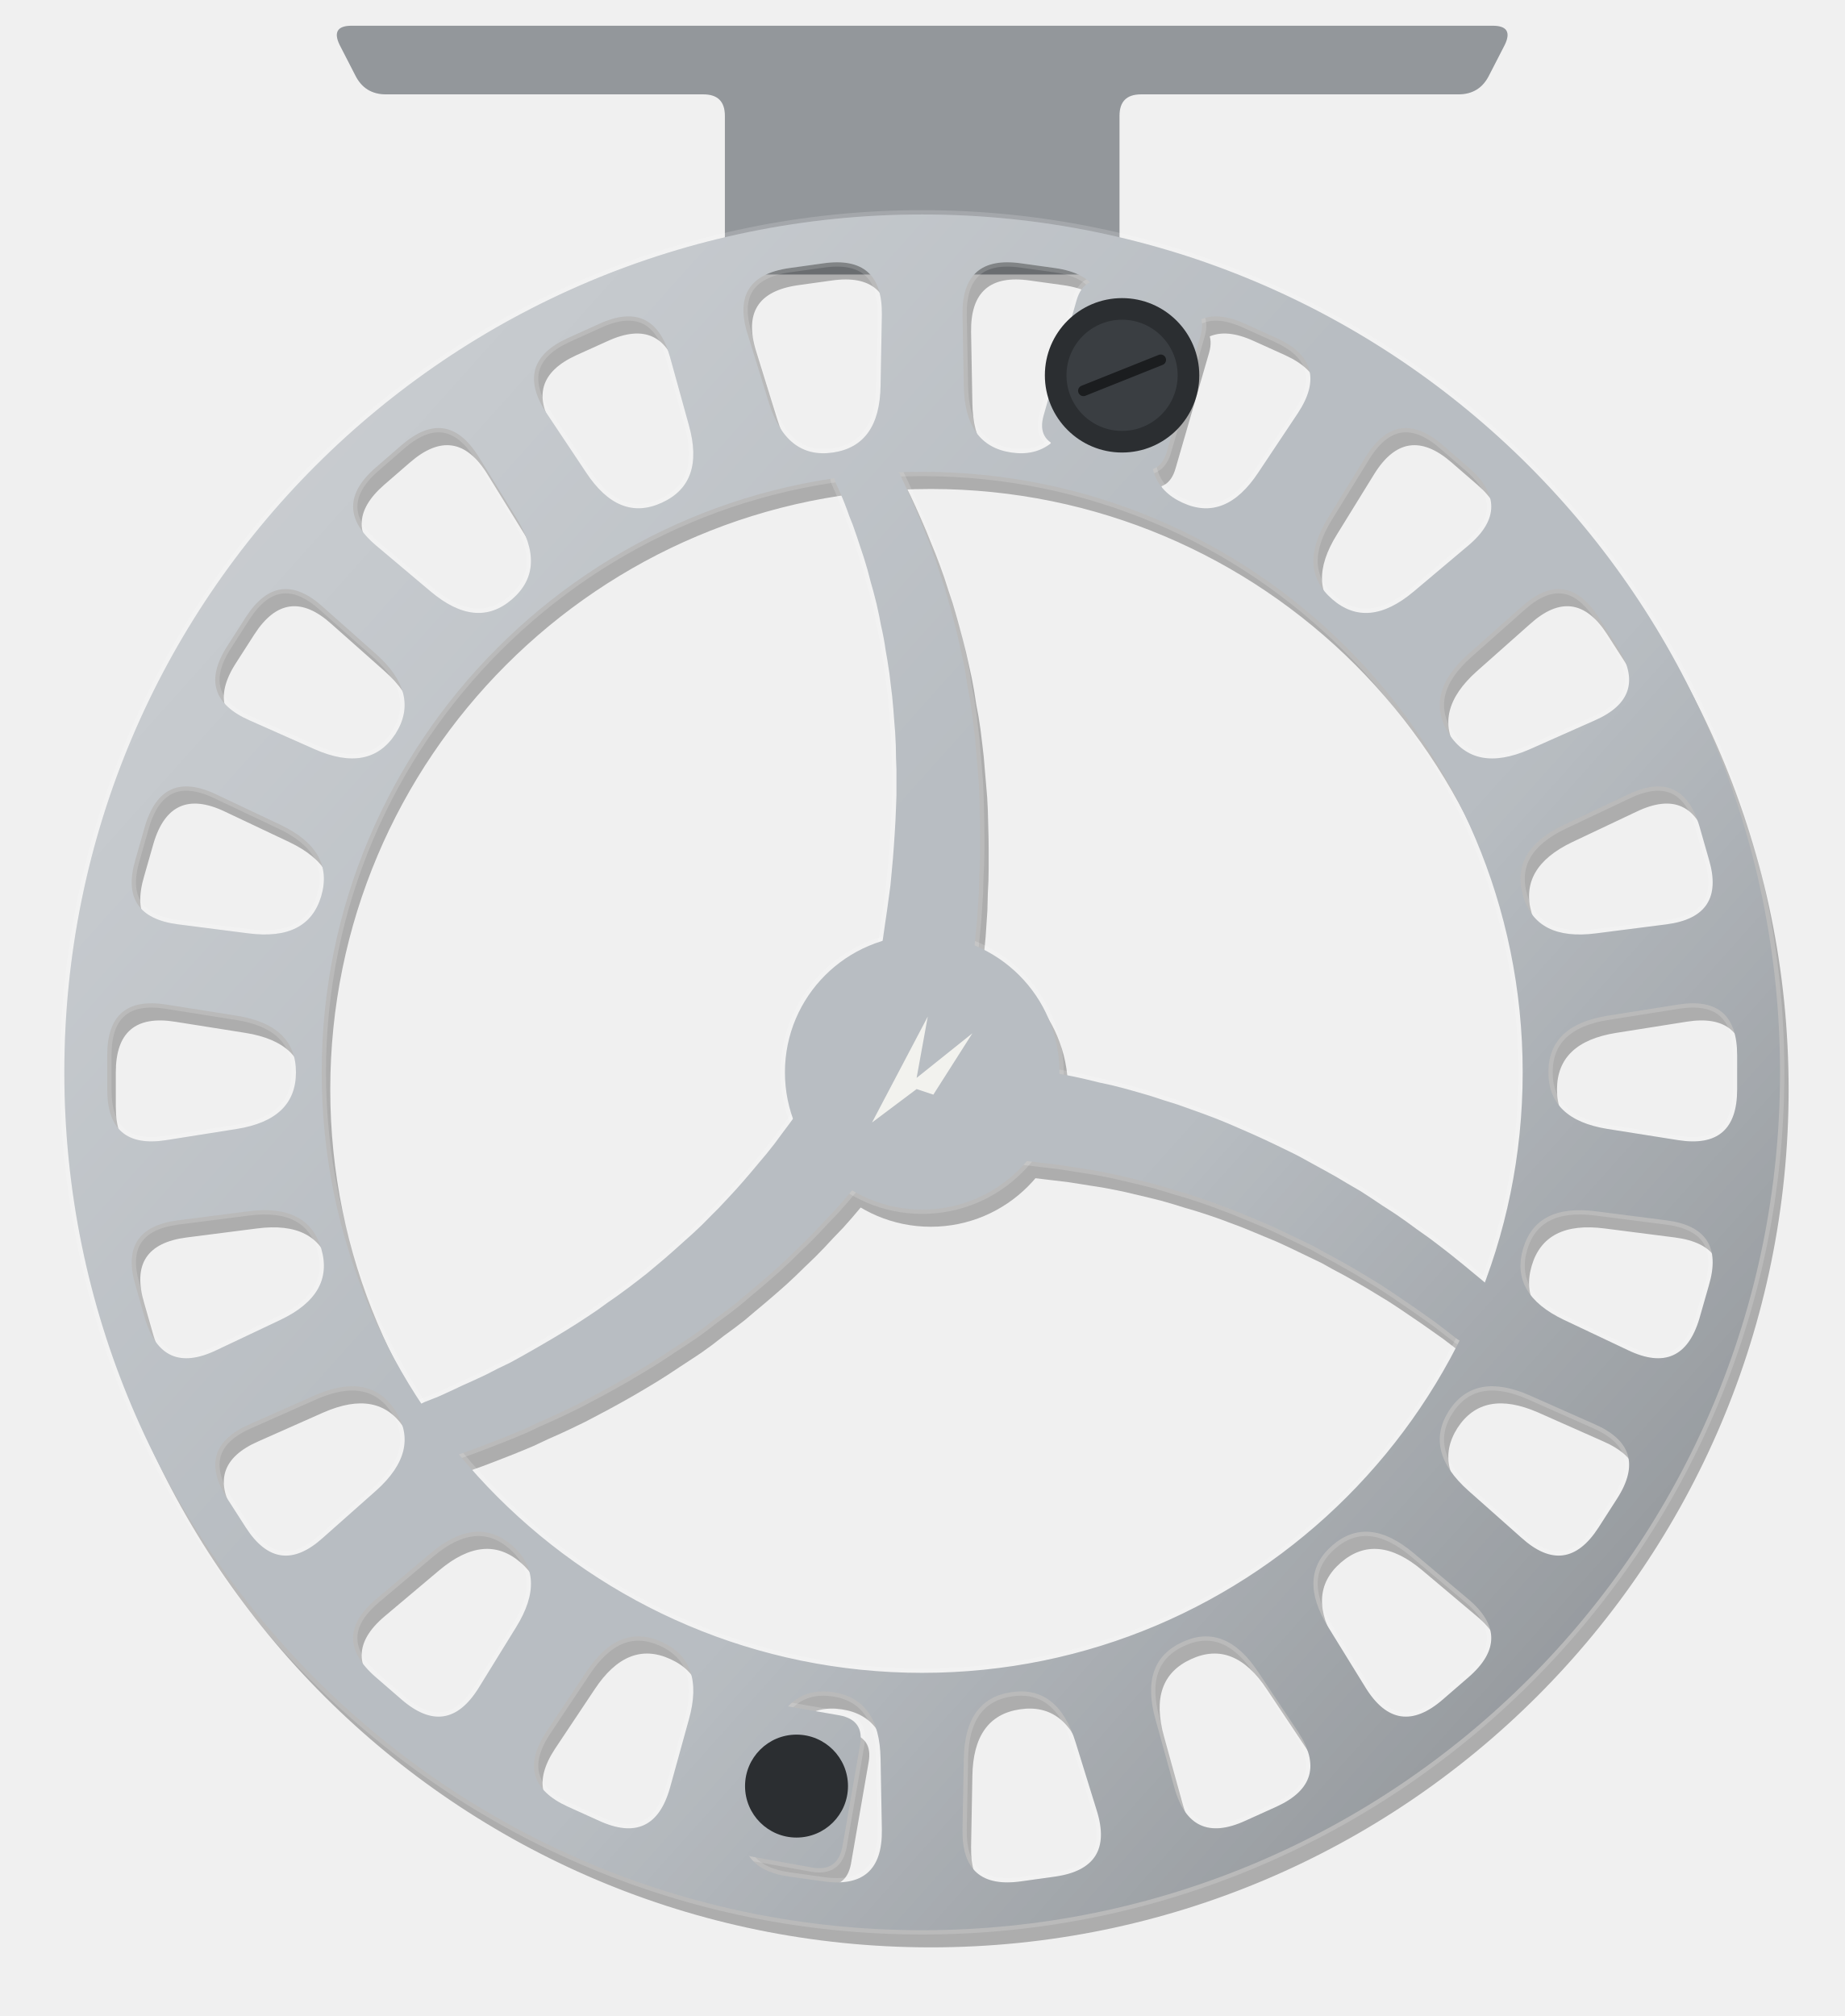
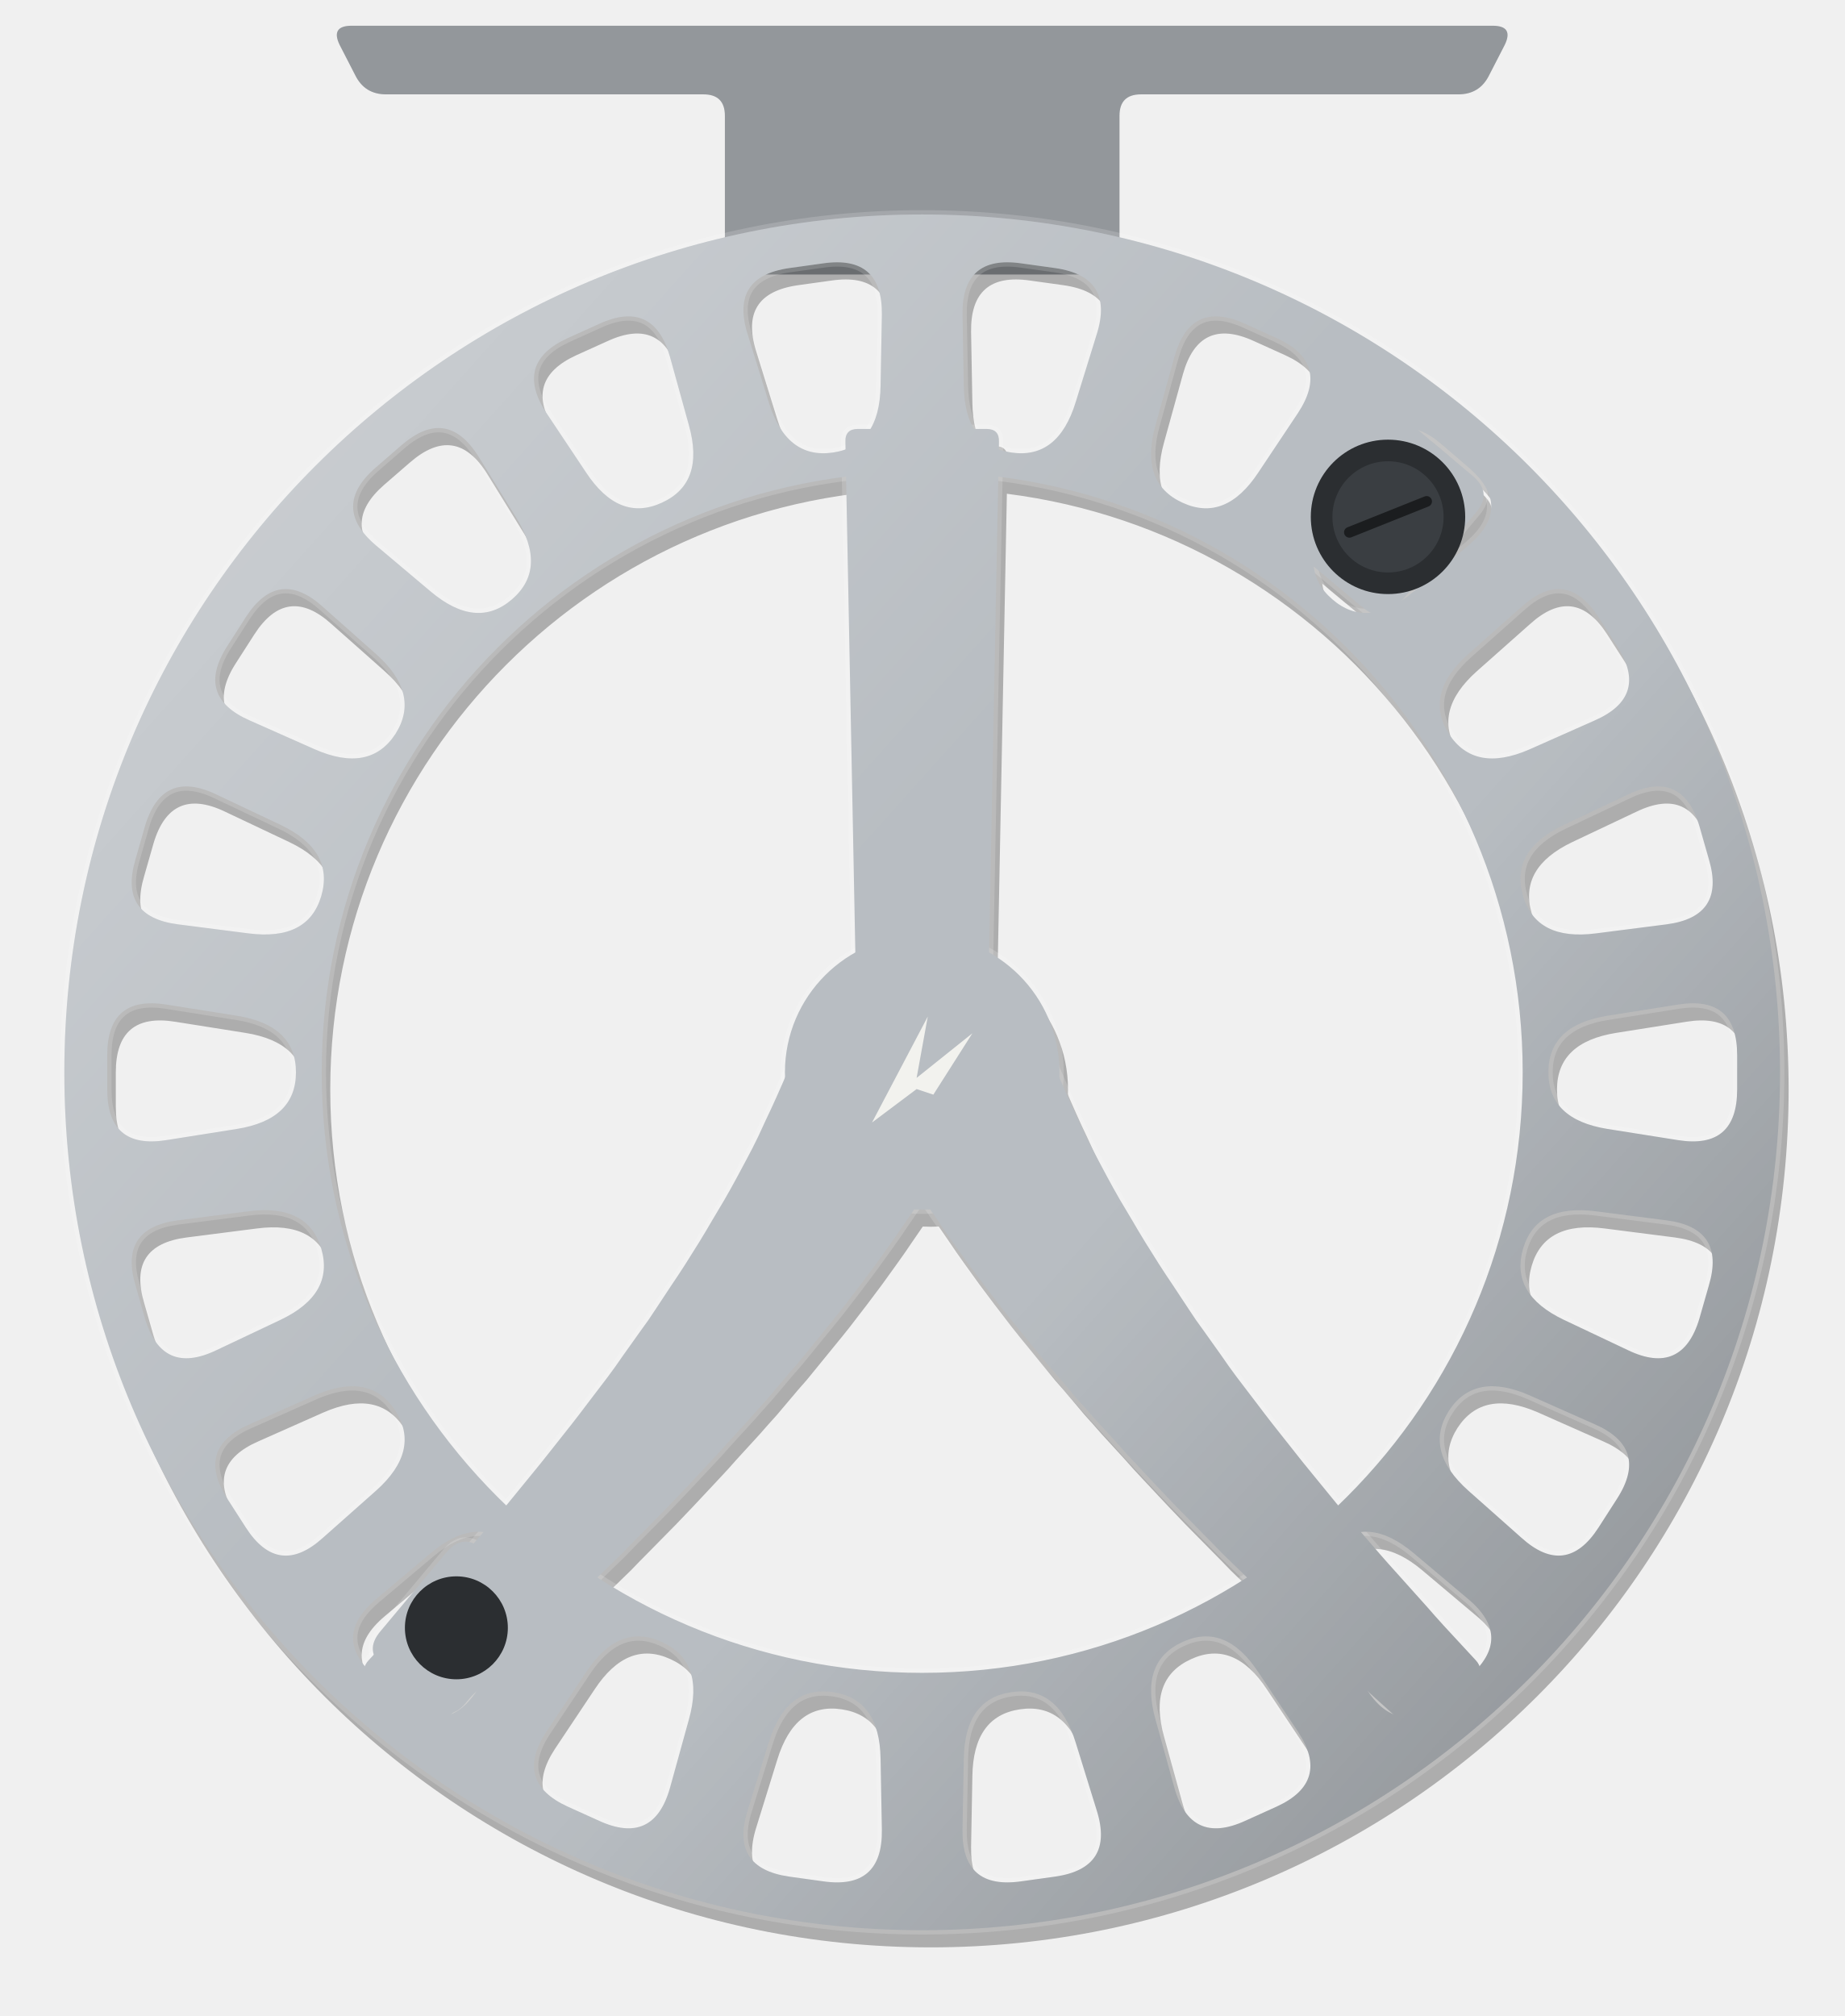
<svg xmlns="http://www.w3.org/2000/svg" viewBox="-215 -250 430 470" color="#b8bdc2">
  <defs>
    <linearGradient id="sheen" x1="0" y1="0" x2="1" y2="1">
      <stop offset="0" stop-color="#fff" stop-opacity=".4" />
      <stop offset=".45" stop-color="#fff" stop-opacity="0" />
      <stop offset=".6" stop-color="#000" stop-opacity="0" />
      <stop offset="1" stop-color="#000" stop-opacity=".3" />
    </linearGradient>
    <g id="back" fill-rule="evenodd">
      <path d="M-135.8 -239.5Q-138 -244 -133 -244L133 -244Q138 -244 135.8 -239.5L132.2 -232.5Q130 -228 125 -228L51 -228Q46 -228 46 -223L46 -191Q46 -186 41 -186L-41 -186Q-46 -186 -46 -191L-46 -223Q-46 -228 -51 -228L-125 -228Q-130 -228 -132.2 -232.5Z" />
    </g>
    <g id="body" fill-rule="evenodd">
      <path d="M-200 0a200 200 0 1 0 400 0a200 200 0 1 0 -400 0ZM-140 0a140 140 0 1 0 280 0a140 140 0 1 0 -280 0ZM20.8 -144.5Q9.9 -146.1 9.7 -160.1L9.4 -176.6Q9.2 -190.6 23.1 -188.6L31 -187.5Q44.9 -185.5 40.7 -172.1L35.8 -156.3Q31.7 -142.9 20.8 -144.5ZM60.7 -132.8Q50.6 -137.4 54.4 -150.9L58.8 -166.8Q62.6 -180.3 75.3 -174.5L82.6 -171.2Q95.3 -165.4 87.6 -153.7L78.4 -139.9Q70.7 -128.2 60.7 -132.8ZM95.6 -110.3Q87.3 -117.5 94.7 -129.4L103.4 -143.5Q110.8 -155.4 121.4 -146.2L127.4 -141Q138 -131.8 127.3 -122.8L114.6 -112.1Q103.9 -103.1 95.6 -110.3ZM122.8 -78.9Q116.9 -88.2 127.3 -97.5L139.7 -108.5Q150.1 -117.9 157.7 -106.1L162 -99.4Q169.6 -87.6 156.7 -82L141.6 -75.3Q128.8 -69.7 122.8 -78.9ZM140.1 -41.1Q137 -51.7 149.6 -57.7L164.6 -64.8Q177.2 -70.8 181.2 -57.4L183.4 -49.7Q187.4 -36.3 173.5 -34.5L157.1 -32.4Q143.2 -30.6 140.1 -41.1ZM146 0Q146 -11 159.8 -13.2L176.2 -15.8Q190 -18 190 -4L190 4Q190 18 176.2 15.8L159.8 13.2Q146 11 146 0ZM140.1 41.1Q143.2 30.6 157.1 32.4L173.5 34.5Q187.4 36.3 183.4 49.7L181.2 57.4Q177.2 70.8 164.6 64.8L149.6 57.7Q137 51.7 140.1 41.1ZM122.8 78.9Q128.8 69.7 141.6 75.3L156.7 82Q169.6 87.6 162 99.4L157.7 106.1Q150.1 117.9 139.7 108.5L127.3 97.5Q116.9 88.2 122.8 78.9ZM95.6 110.3Q103.9 103.1 114.6 112.1L127.3 122.8Q138 131.8 127.4 141L121.4 146.2Q110.8 155.4 103.4 143.5L94.7 129.4Q87.3 117.5 95.6 110.3ZM60.7 132.8Q70.7 128.2 78.4 139.9L87.6 153.7Q95.3 165.4 82.6 171.2L75.3 174.5Q62.6 180.3 58.8 166.8L54.4 150.9Q50.6 137.4 60.7 132.8ZM20.8 144.5Q31.7 142.9 35.8 156.3L40.7 172.1Q44.9 185.5 31 187.5L23.1 188.6Q9.2 190.6 9.4 176.6L9.7 160.1Q9.9 146.1 20.8 144.5ZM-20.8 144.5Q-9.9 146.1 -9.7 160.1L-9.4 176.6Q-9.2 190.6 -23.1 188.6L-31 187.5Q-44.9 185.5 -40.7 172.1L-35.8 156.3Q-31.7 142.9 -20.8 144.5ZM-60.7 132.8Q-50.6 137.4 -54.4 150.9L-58.8 166.8Q-62.6 180.3 -75.3 174.5L-82.6 171.2Q-95.3 165.4 -87.6 153.7L-78.4 139.9Q-70.7 128.2 -60.7 132.8ZM-95.6 110.3Q-87.3 117.5 -94.7 129.4L-103.4 143.5Q-110.8 155.4 -121.4 146.2L-127.4 141Q-138 131.8 -127.3 122.8L-114.6 112.1Q-103.9 103.1 -95.6 110.3ZM-122.8 78.9Q-116.9 88.2 -127.3 97.5L-139.7 108.5Q-150.1 117.9 -157.7 106.1L-162 99.4Q-169.6 87.6 -156.7 82L-141.6 75.3Q-128.8 69.7 -122.8 78.9ZM-140.1 41.1Q-137 51.7 -149.6 57.7L-164.6 64.8Q-177.2 70.8 -181.2 57.4L-183.4 49.7Q-187.4 36.3 -173.5 34.5L-157.1 32.4Q-143.2 30.6 -140.1 41.1ZM-146 0Q-146 11 -159.8 13.2L-176.2 15.8Q-190 18 -190 4L-190 -4Q-190 -18 -176.2 -15.8L-159.8 -13.2Q-146 -11 -146 0ZM-140.1 -41.1Q-143.2 -30.6 -157.1 -32.4L-173.5 -34.5Q-187.4 -36.3 -183.4 -49.7L-181.2 -57.4Q-177.2 -70.8 -164.6 -64.8L-149.6 -57.7Q-137 -51.7 -140.1 -41.1ZM-122.8 -78.9Q-128.8 -69.7 -141.6 -75.3L-156.7 -82Q-169.6 -87.6 -162 -99.4L-157.7 -106.1Q-150.1 -117.9 -139.7 -108.5L-127.3 -97.5Q-116.9 -88.2 -122.8 -78.9ZM-95.6 -110.3Q-103.9 -103.1 -114.6 -112.1L-127.3 -122.8Q-138 -131.8 -127.4 -141L-121.4 -146.2Q-110.8 -155.4 -103.4 -143.5L-94.7 -129.4Q-87.3 -117.5 -95.6 -110.3ZM-60.7 -132.8Q-70.7 -128.2 -78.4 -139.9L-87.6 -153.7Q-95.3 -165.4 -82.6 -171.2L-75.3 -174.5Q-62.6 -180.3 -58.8 -166.8L-54.4 -150.9Q-50.6 -137.4 -60.7 -132.8ZM-20.8 -144.5Q-31.7 -142.9 -35.8 -156.3L-40.7 -172.1Q-44.9 -185.5 -31 -187.5L-23.1 -188.6Q-9.2 -190.6 -9.4 -176.6L-9.7 -160.1Q-9.9 -146.1 -20.8 -144.5Z" />
-       <path d="M32.4 -145.7Q26.7 -147.4 28.3 -153.1L36 -180Q37.7 -185.8 43.4 -184.2L60.7 -179.2Q66.5 -177.5 64.9 -171.8L57.1 -144.9Q55.5 -139.1 49.7 -140.7Z" />
-       <path d="M-19.3 149.9Q-13.4 151 -14.5 156.9L-18.6 180.5Q-19.7 186.4 -25.6 185.4L-39.4 182.9Q-45.3 181.9 -44.2 176L-40.1 152.4Q-39 146.4 -33.1 147.5Z" />
-       <path d="M7.9 -18.6Q10.8 -18.1 11.2 -21.1L11.8 -25.5Q12.1 -28.5 12.4 -31.5L12.8 -35.7Q13 -38.7 13.2 -41.7L13.3 -45.7Q13.5 -48.7 13.5 -51.7L13.5 -55.5Q13.5 -58.5 13.4 -61.5L13.3 -65.2Q13.2 -68.1 12.9 -71.1L12.6 -74.6Q12.4 -77.6 12 -80.6L11.6 -83.9Q11.2 -86.9 10.6 -89.8L10.1 -93Q9.6 -96 8.9 -98.9L8.2 -102Q7.5 -104.9 6.7 -107.8L5.9 -110.7Q5.1 -113.6 4.1 -116.4L3.2 -119.2Q2.2 -122.1 1.1 -124.9L0 -127.6Q-1.1 -130.4 -2.3 -133.1L-3.5 -135.8Q-4.7 -138.5 -6.1 -141.2L-7.4 -143.7Q-8.8 -146.4 -11.5 -145L-18.6 -141.4Q-21.3 -140 -20.1 -137.3L-19.2 -135.3Q-18 -132.6 -17 -129.7L-16.2 -127.7Q-15.2 -124.9 -14.3 -122.1L-13.6 -120Q-12.7 -117.2 -12 -114.3L-11.4 -112.2Q-10.6 -109.3 -10 -106.3L-9.6 -104.2Q-8.9 -101.2 -8.5 -98.3L-8.1 -96Q-7.6 -93.1 -7.3 -90.1L-7 -87.7Q-6.7 -84.7 -6.5 -81.7L-6.3 -79.2Q-6.1 -76.2 -6.1 -73.2L-6 -70.6Q-6 -67.6 -6 -64.6L-6.1 -61.8Q-6.2 -58.8 -6.4 -55.8L-6.6 -52.8Q-6.8 -49.8 -7.1 -46.8L-7.4 -43.6Q-7.8 -40.6 -8.2 -37.7L-8.7 -34.3Q-9.1 -31.3 -9.6 -28.4L-10.3 -24.8Q-10.8 -21.9 -7.9 -21.4Z" />
-       <path d="M15 17Q14.7 20 17.7 20.2L20.3 20.3Q23.2 20.5 26.2 20.9L28.7 21.2Q31.7 21.5 34.6 22L37.1 22.4Q40 22.8 42.9 23.4L45.3 23.9Q48.3 24.6 51.2 25.3L53.6 25.9Q56.5 26.7 59.3 27.6L61.7 28.3Q64.6 29.2 67.4 30.2L69.8 31.1Q72.6 32.1 75.4 33.3L77.8 34.3Q80.6 35.4 83.3 36.7L85.8 37.9Q88.5 39.2 91.2 40.5L93.7 41.9Q96.4 43.3 99 44.8L101.6 46.3Q104.1 47.8 106.7 49.4L109.3 51.1Q111.8 52.8 114.3 54.5L117 56.4Q119.5 58.1 121.9 60L124.6 62.1Q127 63.9 129 61.6L134.1 55.5Q136.1 53.2 133.8 51.3L130.7 48.6Q128.4 46.7 126.1 44.8L123 42.3Q120.7 40.5 118.3 38.7L115.2 36.5Q112.8 34.7 110.3 33L107.2 31Q104.7 29.3 102.2 27.7L99.1 25.9Q96.5 24.3 93.9 22.9L90.8 21.2Q88.2 19.7 85.5 18.4L82.4 16.9Q79.7 15.6 77 14.4L73.8 13Q71.1 11.8 68.3 10.7L65.1 9.5Q62.3 8.5 59.5 7.5L56.3 6.5Q53.4 5.5 50.5 4.7L47.3 3.8Q44.4 3 41.4 2.4L38.1 1.6Q35.2 0.9 32.2 0.4L28.8 -0.2Q25.9 -0.7 22.9 -1.1L19.4 -1.6Q16.4 -2 16.2 1Z" />
-       <path d="M-22.2 4.5Q-24.7 2.8 -26.3 5.3L-27.7 7.4Q-29.4 9.9 -31.2 12.3L-32.7 14.3Q-34.4 16.7 -36.3 19L-37.9 20.9Q-39.8 23.2 -41.8 25.5L-43.4 27.3Q-45.4 29.5 -47.5 31.7L-49.2 33.4Q-51.3 35.6 -53.5 37.6L-55.4 39.3Q-57.6 41.3 -59.9 43.3L-61.8 44.9Q-64.1 46.9 -66.5 48.7L-68.6 50.3Q-71 52.1 -73.5 53.8L-75.7 55.4Q-78.2 57.1 -80.7 58.7L-83.1 60.2Q-85.7 61.8 -88.3 63.3L-90.9 64.8Q-93.5 66.3 -96.1 67.7L-99 69.1Q-101.6 70.5 -104.3 71.7L-107.4 73.1Q-110.1 74.4 -112.8 75.6L-116.1 76.9Q-118.9 78.1 -117.8 80.9L-115.1 88.4Q-114.1 91.2 -111.3 90.2L-107.5 88.9Q-104.6 87.9 -101.8 86.8L-98.2 85.4Q-95.4 84.3 -92.6 83.1L-89.2 81.5Q-86.4 80.3 -83.7 79L-80.4 77.4Q-77.7 76 -75.1 74.6L-72 72.9Q-69.3 71.4 -66.8 69.9L-63.8 68.1Q-61.2 66.5 -58.7 64.8L-55.8 62.9Q-53.3 61.3 -50.9 59.5L-48.2 57.4Q-45.8 55.7 -43.4 53.8L-40.8 51.6Q-38.5 49.7 -36.2 47.7L-33.7 45.5Q-31.5 43.5 -29.4 41.4L-26.9 39Q-24.8 36.9 -22.8 34.7L-20.4 32.2Q-18.4 30 -16.5 27.7L-14.2 25.1Q-12.3 22.8 -10.5 20.4L-8.3 17.6Q-6.5 15.2 -9 13.5Z" />
+       <path d="M88.9 -119.9Q84.3 -123.8 88.1 -128.4L106.1 -149.8Q110 -154.4 114.6 -150.6L128.4 -139Q133 -135.1 129.1 -130.5L111.1 -109.1Q107.3 -104.5 102.7 -108.4Z" />
+       <path d="M-91.7 120.2Q-87.1 124 -91 128.6L-106.4 147Q-110.2 151.6 -114.8 147.7L-125.6 138.8Q-130.2 134.9 -126.3 130.3L-110.9 111.9Q-107 107.3 -102.4 111.2Z" />
+       <path d="M12 0Q15 0 15.1 -3L17.9 -147Q18 -150 15 -150L-15 -150Q-18 -150 -17.9 -147L-15.1 -3Q-15 0 -12 0Z" />
+       <path d="M-25.3 -7.8Q-28.1 -9 -29.1 -6.2L-30.2 -3.3Q-31.2 -0.5 -32.4 2.2L-33.9 5.6Q-35.1 8.3 -36.4 11L-38.2 14.9Q-39.5 17.6 -40.9 20.2L-43.2 24.5Q-44.6 27.1 -46.1 29.7L-48.9 34.4Q-50.4 37 -52 39.6L-55.2 44.7Q-56.8 47.2 -58.5 49.7L-62.2 55.3Q-63.8 57.8 -65.6 60.2L-69.8 66.1Q-71.5 68.6 -73.3 71L-78.1 77.3Q-79.9 79.7 -81.7 82L-87 88.7Q-88.8 91 -90.7 93.3L-96.5 100.4Q-98.4 102.7 -100.4 105L-106.7 112.3Q-108.7 114.6 -110.7 116.8L-117.6 124.5Q-119.6 126.8 -121.6 129L-129 137Q-131.1 139.2 -129 141.3L-117.8 152.8Q-115.8 155 -113.5 153L-105.1 145.4Q-102.9 143.4 -100.7 141.4L-92.8 134.1Q-90.6 132.1 -88.4 130L-81.1 123Q-78.9 120.9 -76.8 118.8L-69.9 112.1Q-67.8 109.9 -65.7 107.8L-59.3 101.3Q-57.3 99.2 -55.2 97L-49.3 90.7Q-47.3 88.6 -45.3 86.3L-39.9 80.4Q-37.9 78.1 -35.9 75.9L-31 70.1Q-29 67.9 -27.1 65.5L-22.7 60.1Q-20.8 57.8 -18.9 55.4L-14.9 50.2Q-13.1 47.8 -11.3 45.4L-7.7 40.4Q-5.9 37.9 -4.3 35.5L-1 30.7Q0.6 28.2 2.2 25.7L5.1 21.1Q6.6 18.6 8.1 16L10.6 11.6Q12.1 9 9.3 7.8Z" />
+       <path d="M-9.3 7.8Q-12.1 9 -10.6 11.6L-8.1 16Q-6.6 18.6 -5.1 21.1L-2.2 25.7Q-0.6 28.2 1 30.7L4.3 35.5Q5.9 37.9 7.7 40.4L11.3 45.4Q13.1 47.8 14.9 50.2L18.9 55.4Q20.8 57.8 22.7 60.1L27.1 65.5Q29 67.9 31 70.1L35.9 75.9Q37.9 78.1 39.9 80.4L45.3 86.3Q47.3 88.6 49.3 90.7L55.2 97Q57.3 99.2 59.3 101.3L65.7 107.8Q67.8 109.9 69.9 112.1L76.8 118.8Q78.9 120.9 81.1 123L88.4 130Q90.6 132.1 92.8 134.1L100.7 141.4Q102.9 143.4 105.1 145.4L113.5 153Q115.8 155 117.8 152.8L129 141.3Q131.1 139.2 129 137L121.6 129Q119.6 126.8 117.6 124.5L110.7 116.8Q108.7 114.6 106.7 112.3L100.4 105Q98.4 102.7 96.5 100.4L90.7 93.3Q88.8 91 87 88.7L81.7 82Q79.9 79.7 78.1 77.3L73.3 71Q71.5 68.6 69.8 66.1L65.6 60.2Q63.8 57.8 62.2 55.3L58.5 49.7Q56.8 47.2 55.2 44.7L52 39.6Q50.4 37 48.9 34.4L46.1 29.7Q44.6 27.1 43.2 24.5L40.9 20.2Q39.5 17.6 38.2 14.9L36.4 11Q35.1 8.3 33.9 5.6L32.4 2.2Q31.2 -0.5 30.2 -3.3L29.1 -6.2Q28.1 -9 25.3 -7.8Z" />
      <path d="M-32 0a32 32 0 1 0 64 0a32 32 0 1 0 -64 0Z" />
    </g>
    <mask id="body-mask">
      <use href="#body" fill="#fff" />
    </mask>
  </defs>
  <use href="#back" fill="currentColor" />
  <use href="#back" fill="#000" opacity=".2" />
  <use href="#body" fill="#000" opacity=".28" transform="translate(2 4)" />
  <use href="#body" fill="none" stroke="#fff" stroke-opacity=".16" stroke-width="2" />
  <use href="#body" fill="currentColor" />
  <rect x="-215" y="-250" width="430" height="470" fill="url(#sheen)" mask="url(#body-mask)" />
  <path d="M-11.7 11.7L1.3 -13L-1.3 1.3L11.7 -9.1L2.6 5.2L-1.3 3.9Z" fill="#f2f2ee" />
-   <circle cx="46.6" cy="-162.5" r="18" fill="#2b2e31" />
-   <circle cx="46.6" cy="-162.5" r="12.96" fill="#3a3e42" />
-   <path d="M37.6 -158.9L55.6 -166.1" stroke="#1b1d1f" stroke-width="2.5" stroke-linecap="round" />
-   <circle cx="-29.3" cy="166.4" r="12" fill="#2b2e31" />
+   <circle cx="108.6" cy="-129.5" r="18" fill="#2b2e31" />
+   <circle cx="108.6" cy="-129.5" r="12.96" fill="#3a3e42" />
+   <path d="M99.6 -125.9L117.6 -133.1" stroke="#1b1d1f" stroke-width="2.5" stroke-linecap="round" />
+   <circle cx="-108.6" cy="129.5" r="12" fill="#2b2e31" />
</svg>
